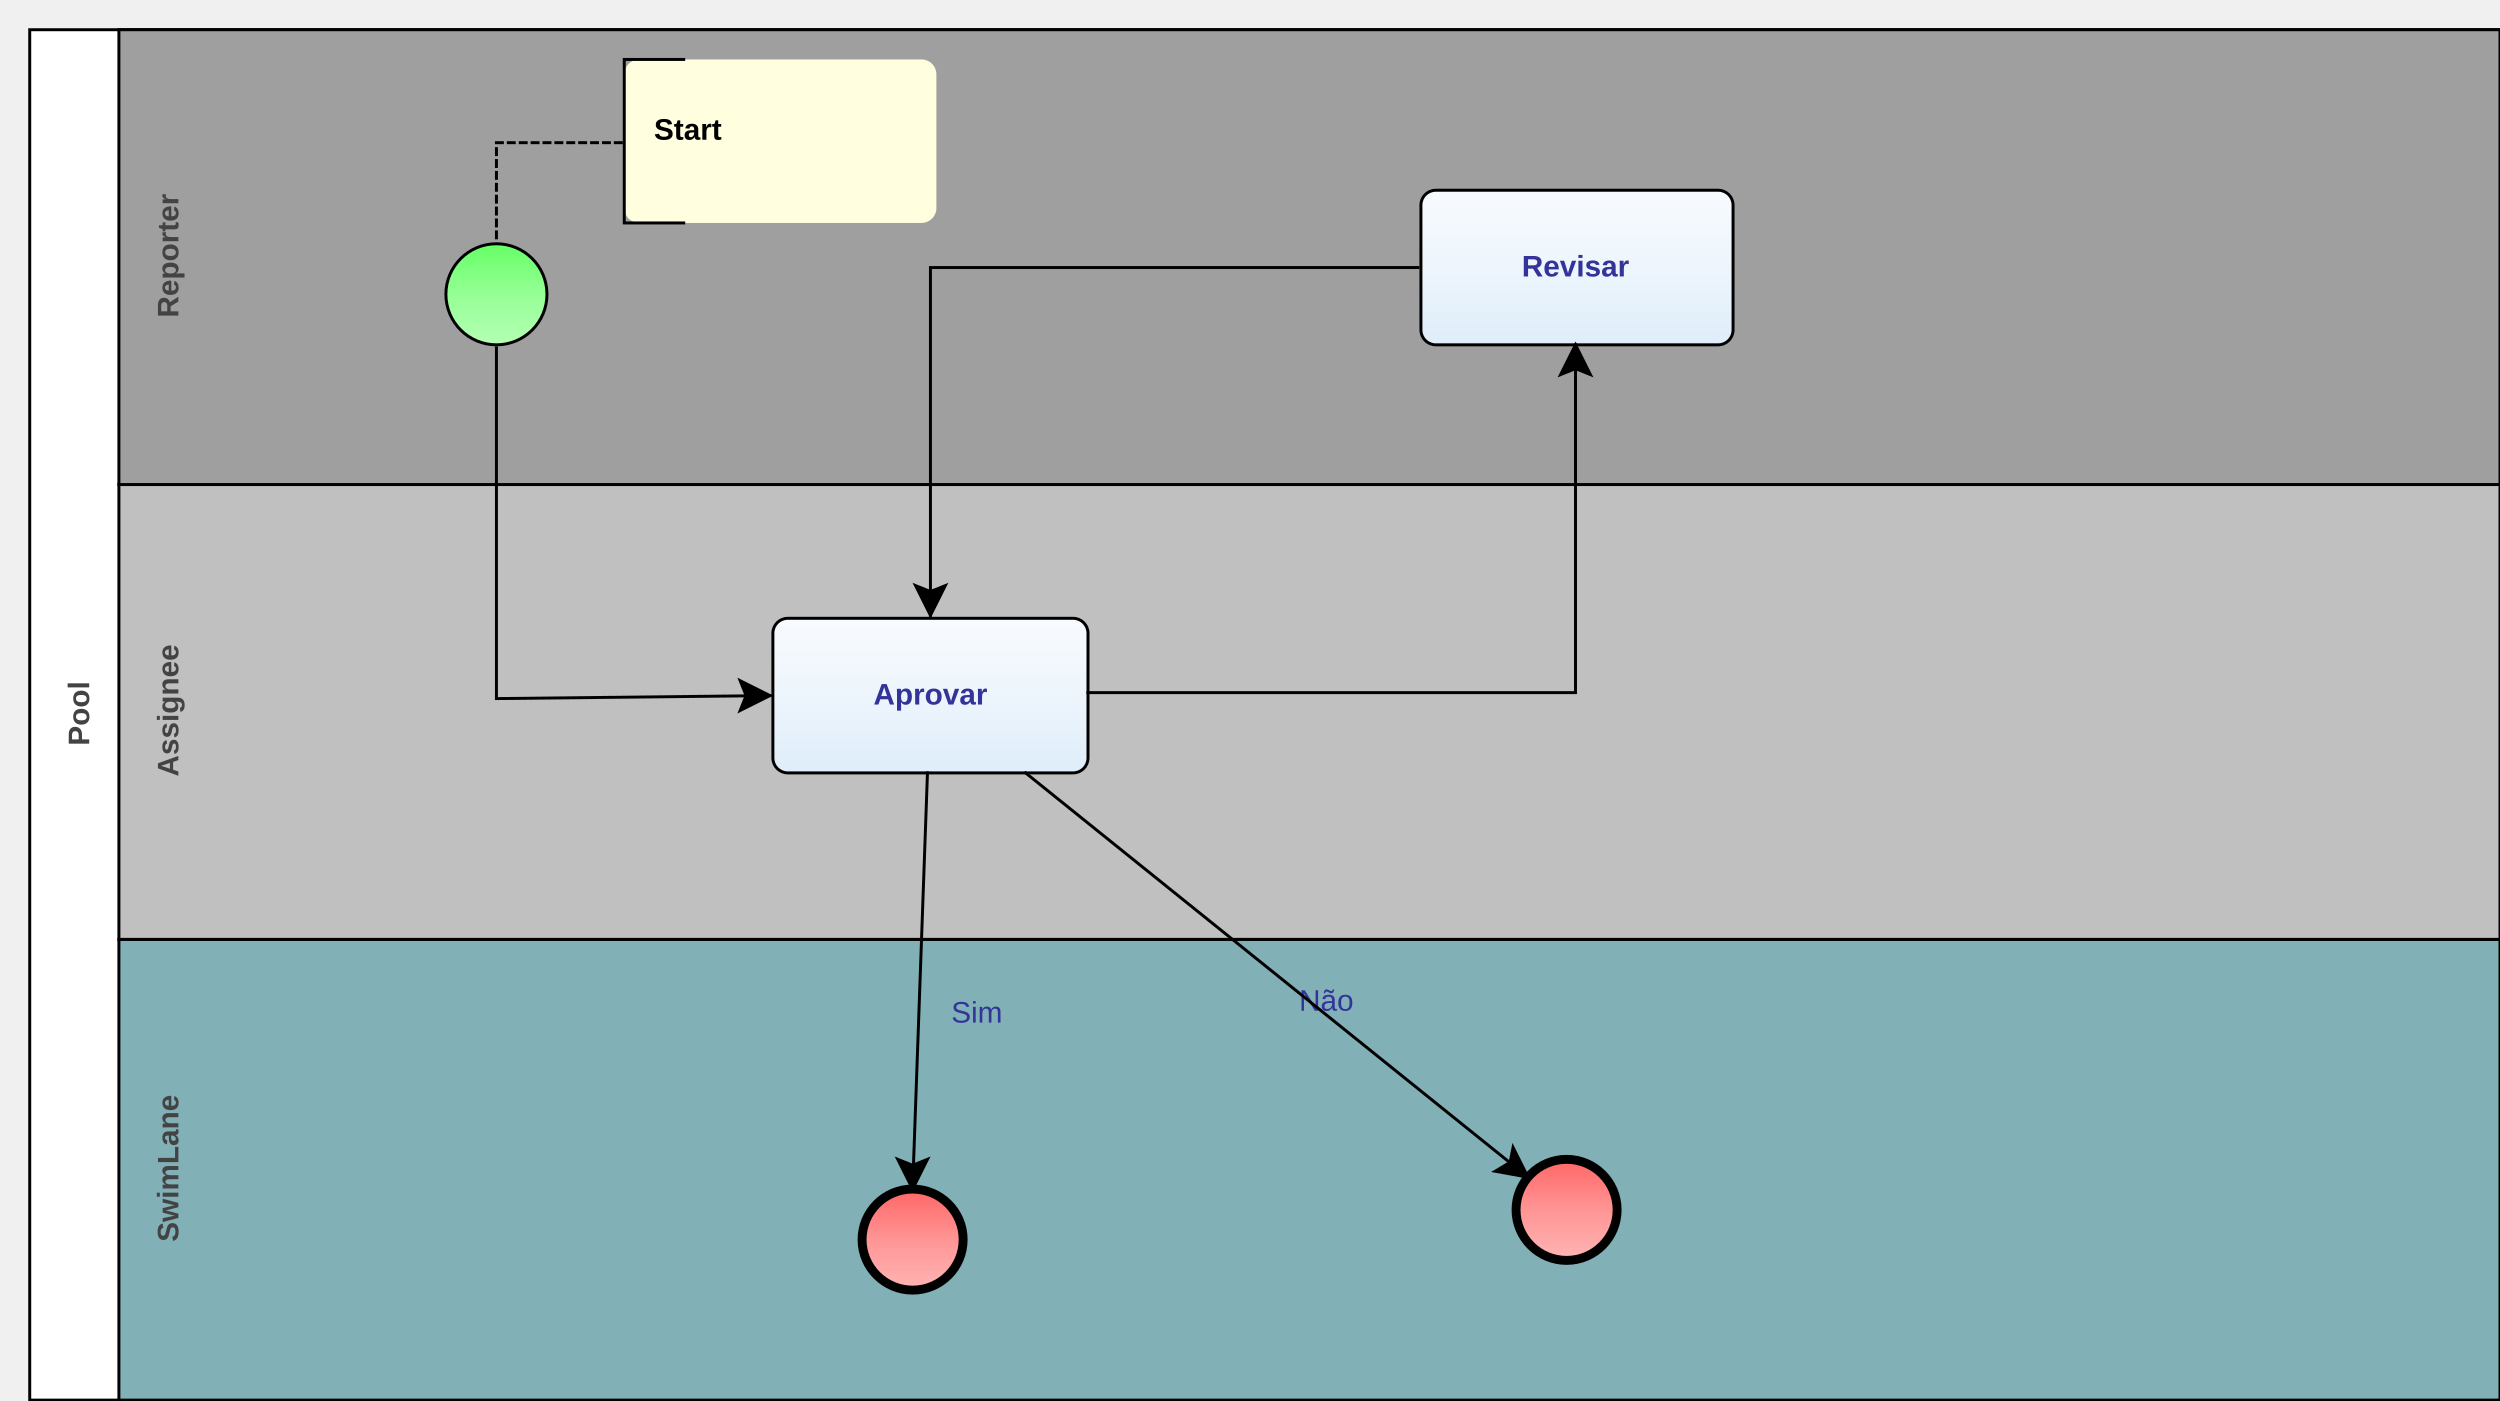
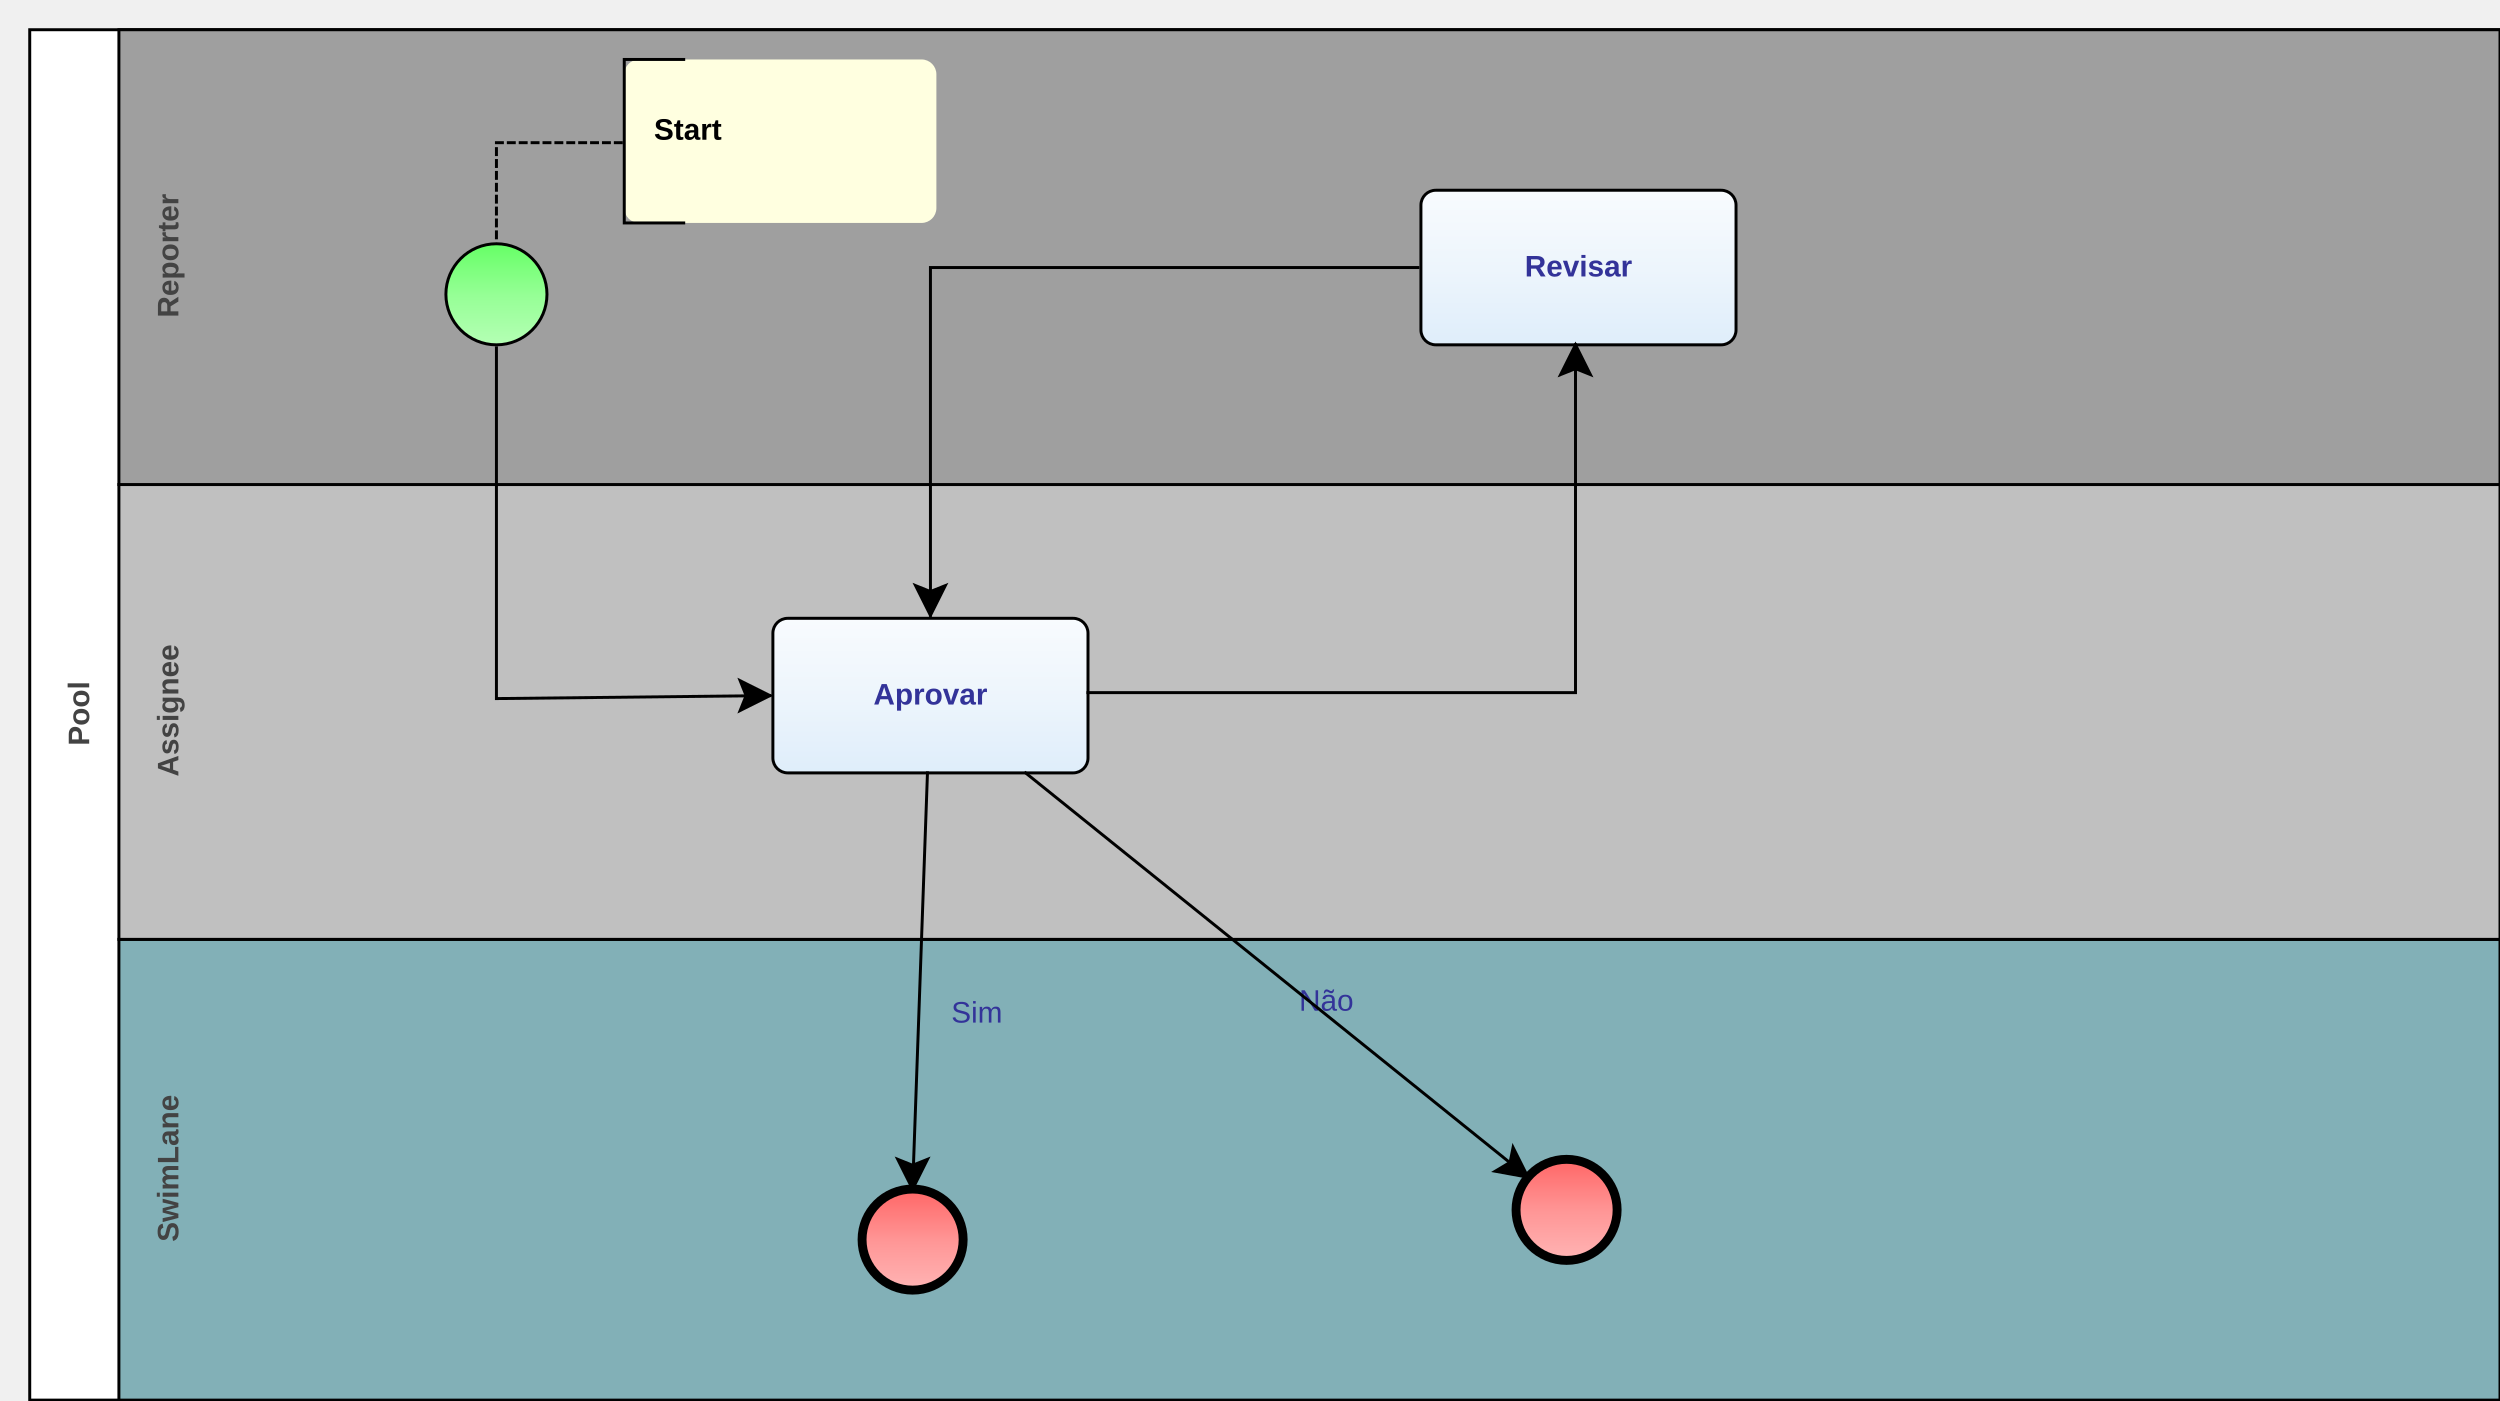
<svg xmlns="http://www.w3.org/2000/svg" xmlns:xlink="http://www.w3.org/1999/xlink" style="stroke-dasharray:none; shape-rendering:auto; font-family:'Arial'; text-rendering:auto; fill-opacity:1; color-interpolation:auto; color-rendering:auto; font-size:12; fill:black; stroke:black; image-rendering:auto; stroke-miterlimit:10; stroke-linecap:square; stroke-linejoin:miter; font-style:normal; stroke-width:1; stroke-dashoffset:0; font-weight:normal; stroke-opacity:1;" contentScriptType="text/ecmascript" preserveAspectRatio="xMidYMid meet" zoomAndPan="magnify" version="1.0" contentStyleType="text/css" xml:xlink="http://www.w3.org/1999/xlink" width="841" height="471">
  <rect x="10" y="10" width="831" height="461" ry="0" rx="0" style="stroke:#000000; fill:#FFFFFF" />
  <rect x="40" y="316" width="801" height="155" ry="0" rx="0" style="stroke:#000000; fill:#82B0B7" />
  <g componentSequence="12">
    <text x="-393" y="46" transform="rotate(270)" text-anchor="middle" style="font-weight:bold;font-size:10px;stroke:none; fill:#434343">
      <tspan dy="14" x="-393">SwimLane</tspan>
    </text>
  </g>
  <rect x="40" y="163" width="801" height="153" ry="0" rx="0" style="stroke:#000000; fill:#C0C0C0" />
  <g componentSequence="3">
    <text x="-239" y="46" transform="rotate(270)" text-anchor="middle" style="font-weight:bold;font-size:10px;stroke:none; fill:#434343">
      <tspan dy="14" x="-239">Assignee</tspan>
    </text>
  </g>
  <rect x="40" y="10" width="801" height="153" ry="0" rx="0" style="stroke:#000000; fill:#9F9F9F" />
  <g componentSequence="2">
    <text x="-86" y="46" transform="rotate(270)" text-anchor="middle" style="font-weight:bold;font-size:10px;stroke:none; fill:#434343">
      <tspan dy="14" x="-86">Reporter</tspan>
    </text>
  </g>
  <g componentSequence="1">
    <text x="-240" y="16" transform="rotate(270)" text-anchor="middle" style="font-weight:bold;font-size:10px;stroke:none; fill:#434343">
      <tspan dy="14" x="-240">Pool</tspan>
    </text>
  </g>
  <g sequence="4">
-     <ellipse cx="167" cy="99" rx="17" ry="17" stroke-width="1" style="fill:url(#linearGradient66FF6696FF96B6FFB6_1893150389);" stroke="336633" />
+     <ellipse cx="167" cy="99" rx="17" ry="17" stroke-width="1" style="fill:url(#linearGradient66FF6696FF96B6FFB6_919389915);" stroke="336633" />
  </g>
  <g sequence="5">
-     <rect x="260" y="208" width="106" height="52" ry="5" rx="5" style="fill:url(#linearGradientF8FBFEEDF5FCDEEDFAD4E7F8E2E5E9_2115030751);" stroke="191970" />
+     <rect x="260" y="208" width="106" height="52" ry="5" rx="5" style="fill:url(#linearGradientF8FBFEEDF5FCDEEDFAD4E7F8E2E5E9_940260978);" stroke="191970" />
  </g>
  <g componentSequence="5">
    <text x="313" y="223" text-anchor="middle" style="font-weight:bold;font-size:10px;stroke:none; fill:#333399">
      <tspan dy="14" x="313">Aprovar</tspan>
    </text>
  </g>
  <rect x="210" y="20" width="105" height="55" ry="5" rx="5" style="stroke:none; fill:#FFFFE0" />
  <g componentSequence="7">
    <text x="220" y="33" text-anchor="left" style="font-weight:bold;font-size:10px;stroke:none; fill:#000000">
      <tspan dy="14" x="220">Start</tspan>
    </text>
  </g>
  <path style="fill:none; stroke-width:1; stroke:#000000;" d="M230.0 20.0 L210.0 20.0 L210.0 75.0 L230.0 75.0" />
  <g sequence="9">
-     <rect x="478" y="64" width="105" height="52" ry="5" rx="5" style="fill:url(#linearGradientF8FBFEEDF5FCDEEDFAD4E7F8E2E5E9_2049918405);" stroke="191970" />
+     <rect x="478" y="64" width="106" height="52" ry="5" rx="5" style="fill:url(#linearGradientF8FBFEEDF5FCDEEDFAD4E7F8E2E5E9_1010085291);" stroke="191970" />
  </g>
  <g componentSequence="9">
-     <text x="530" y="79" text-anchor="middle" style="font-weight:bold;font-size:10px;stroke:none; fill:#333399">
-       <tspan dy="14" x="530">Revisar</tspan>
+     <text x="531" y="79" text-anchor="middle" style="font-weight:bold;font-size:10px;stroke:none; fill:#333399">
+       <tspan dy="14" x="531">Revisar</tspan>
    </text>
  </g>
  <g sequence="13">
-     <ellipse cx="307" cy="417" rx="17" ry="17" stroke-width="3" style="fill:url(#linearGradientFF6666FF9696FFB6B6_1059964132);" stroke="993333" />
+     <ellipse cx="307" cy="417" rx="17" ry="17" stroke-width="3" style="fill:url(#linearGradientFF6666FF9696FFB6B6_2033595465);" stroke="993333" />
  </g>
  <g sequence="15">
-     <ellipse cx="527" cy="407" rx="17" ry="17" stroke-width="3" style="fill:url(#linearGradientFF6666FF9696FFB6B6_1992746802);" stroke="993333" />
+     <ellipse cx="527" cy="407" rx="17" ry="17" stroke-width="3" style="fill:url(#linearGradientFF6666FF9696FFB6B6_698142634);" stroke="993333" />
+   </g>
+   <g componentSequence="6">
+     <text x="177" y="222" style="font-size:10px;font-weight:none;stroke:none; fill:#333399" text-anchor="left" />
+   </g>
+   <g componentSequence="8">
+     <text x="182" y="48" style="font-size:10px;font-weight:none;stroke:none; fill:#333399" text-anchor="left" />
  </g>
  <g componentSequence="10">
    <text x="517" y="233" style="font-size:10px;font-weight:none;stroke:none; fill:#333399" text-anchor="left" />
  </g>
-   <g componentSequence="6">
-     <text x="177" y="222" style="font-size:10px;font-weight:none;stroke:none; fill:#333399" text-anchor="left" />
-   </g>
  <g componentSequence="11">
    <text x="347" y="90" style="font-size:10px;font-weight:none;stroke:none; fill:#333399" text-anchor="left" />
-   </g>
-   <g componentSequence="8">
-     <text x="182" y="48" style="font-size:10px;font-weight:none;stroke:none; fill:#333399" text-anchor="left" />
  </g>
  <g componentSequence="14">
    <text x="320" y="330" style="font-size:10px;font-weight:none;stroke:none; fill:#333399" text-anchor="left">
      <tspan dy="14" x="320">Sim</tspan>
    </text>
  </g>
  <g componentSequence="16">
    <text x="437" y="326" style="font-size:10px;font-weight:none;stroke:none; fill:#333399" text-anchor="left">
      <tspan dy="14" x="437">Não</tspan>
    </text>
  </g>
  <path style="fill:none; stroke:#000000;stroke-width:1" d="M167.0 117.0 L167.0 235.0 L259.0 234.0" />
  <polygon style="fill:#000000; stroke:#000000;" points=" 249 229 259 234 249 239 251 234" />
  <path style="fill:none; stroke:#000000;stroke-dasharray:2" d="M209.0 48.0 L167.0 48.0 L167.0 81.0" />
  <path style="fill:none; stroke:#000000;stroke-width:1" d="M366.0 233.0 L530.0 233.0 L530.0 116.0" />
  <polygon style="fill:#000000; stroke:#000000;" points=" 525 126 530 116 535 126 530 124" />
-   <path style="fill:none; stroke:#000000;stroke-width:1" d="M477.0 90.0 L313.0 90.0 L313.0 207.0" />
-   <polygon style="fill:#000000; stroke:#000000;" points=" 318 197 313 207 308 197 313 199" />
  <path style="fill:none; stroke:#000000;stroke-width:1" d="M312.0 260.0 L307.0 400.0" />
  <polygon style="fill:#000000; stroke:#000000;" points=" 312 390 307 400 302 390 307 392" />
  <path style="fill:none; stroke:#000000;stroke-width:1" d="M345.0 260.0 L514.0 396.0" />
  <polygon style="fill:#000000; stroke:#000000;" points=" 509 386 514 396 503 394 508 391" />
+   <path style="fill:none; stroke:#000000;stroke-width:1" d="M477.0 90.0 L313.0 90.0 L313.0 207.0" />
+   <polygon style="fill:#000000; stroke:#000000;" points=" 318 197 313 207 308 197 313 199" />
  <defs>
-     <linearGradient xlink:href="#linearGradient66FF6696FF96B6FFB6" id="linearGradient66FF6696FF96B6FFB6_1893150389" x1="0" y1="82.0" x2="0" y2="117.0" gradientUnits="userSpaceOnUse" xlink:type="simple" xlink:actuate="onLoad" xlink:show="other" />
+     <linearGradient xlink:href="#linearGradient66FF6696FF96B6FFB6" id="linearGradient66FF6696FF96B6FFB6_919389915" x1="0" y1="82.0" x2="0" y2="117.0" gradientUnits="userSpaceOnUse" xlink:type="simple" xlink:actuate="onLoad" xlink:show="other" />
    <linearGradient id="linearGradient66FF6696FF96B6FFB6">
      <stop style="stop-color:#66FF66;stop-opacity:1;" offset="0.0" id="stop66FF66" />
      <stop style="stop-color:#96FF96;stop-opacity:1;" offset="0.5" id="stop96FF96" />
      <stop style="stop-color:#B6FFB6;stop-opacity:1;" offset="1.0" id="stopB6FFB6" />
    </linearGradient>
-     <linearGradient xlink:href="#linearGradientF8FBFEEDF5FCDEEDFAD4E7F8E2E5E9" id="linearGradientF8FBFEEDF5FCDEEDFAD4E7F8E2E5E9_2115030751" x1="0" y1="208.0" x2="0" y2="314.0" gradientUnits="userSpaceOnUse" xlink:type="simple" xlink:actuate="onLoad" xlink:show="other" />
+     <linearGradient xlink:href="#linearGradientF8FBFEEDF5FCDEEDFAD4E7F8E2E5E9" id="linearGradientF8FBFEEDF5FCDEEDFAD4E7F8E2E5E9_940260978" x1="0" y1="208.0" x2="0" y2="314.0" gradientUnits="userSpaceOnUse" xlink:type="simple" xlink:actuate="onLoad" xlink:show="other" />
    <linearGradient id="linearGradientF8FBFEEDF5FCDEEDFAD4E7F8E2E5E9">
      <stop style="stop-color:#F8FBFE;stop-opacity:1;" offset="0.0" id="stopF8FBFE" />
      <stop style="stop-color:#EDF5FC;stop-opacity:1;" offset="0.25" id="stopEDF5FC" />
      <stop style="stop-color:#DEEDFA;stop-opacity:1;" offset="0.5" id="stopDEEDFA" />
      <stop style="stop-color:#D4E7F8;stop-opacity:1;" offset="0.75" id="stopD4E7F8" />
      <stop style="stop-color:#E2E5E9;stop-opacity:1;" offset="1.0" id="stopE2E5E9" />
    </linearGradient>
-     <linearGradient xlink:href="#linearGradientF8FBFEEDF5FCDEEDFAD4E7F8E2E5E9" id="linearGradientF8FBFEEDF5FCDEEDFAD4E7F8E2E5E9_2049918405" x1="0" y1="64.0" x2="0" y2="169.0" gradientUnits="userSpaceOnUse" xlink:type="simple" xlink:actuate="onLoad" xlink:show="other" />
-     <linearGradient xlink:href="#linearGradientFF6666FF9696FFB6B6" id="linearGradientFF6666FF9696FFB6B6_1059964132" x1="0" y1="400.0" x2="0" y2="435.0" gradientUnits="userSpaceOnUse" xlink:type="simple" xlink:actuate="onLoad" xlink:show="other" />
+     <linearGradient xlink:href="#linearGradientF8FBFEEDF5FCDEEDFAD4E7F8E2E5E9" id="linearGradientF8FBFEEDF5FCDEEDFAD4E7F8E2E5E9_1010085291" x1="0" y1="64.0" x2="0" y2="170.0" gradientUnits="userSpaceOnUse" xlink:type="simple" xlink:actuate="onLoad" xlink:show="other" />
+     <linearGradient xlink:href="#linearGradientFF6666FF9696FFB6B6" id="linearGradientFF6666FF9696FFB6B6_2033595465" x1="0" y1="400.0" x2="0" y2="435.0" gradientUnits="userSpaceOnUse" xlink:type="simple" xlink:actuate="onLoad" xlink:show="other" />
    <linearGradient id="linearGradientFF6666FF9696FFB6B6">
      <stop style="stop-color:#FF6666;stop-opacity:1;" offset="0.0" id="stopFF6666" />
      <stop style="stop-color:#FF9696;stop-opacity:1;" offset="0.5" id="stopFF9696" />
      <stop style="stop-color:#FFB6B6;stop-opacity:1;" offset="1.0" id="stopFFB6B6" />
    </linearGradient>
-     <linearGradient xlink:href="#linearGradientFF6666FF9696FFB6B6" id="linearGradientFF6666FF9696FFB6B6_1992746802" x1="0" y1="390.0" x2="0" y2="425.0" gradientUnits="userSpaceOnUse" xlink:type="simple" xlink:actuate="onLoad" xlink:show="other" />
+     <linearGradient xlink:href="#linearGradientFF6666FF9696FFB6B6" id="linearGradientFF6666FF9696FFB6B6_698142634" x1="0" y1="390.0" x2="0" y2="425.0" gradientUnits="userSpaceOnUse" xlink:type="simple" xlink:actuate="onLoad" xlink:show="other" />
  </defs>
</svg>
